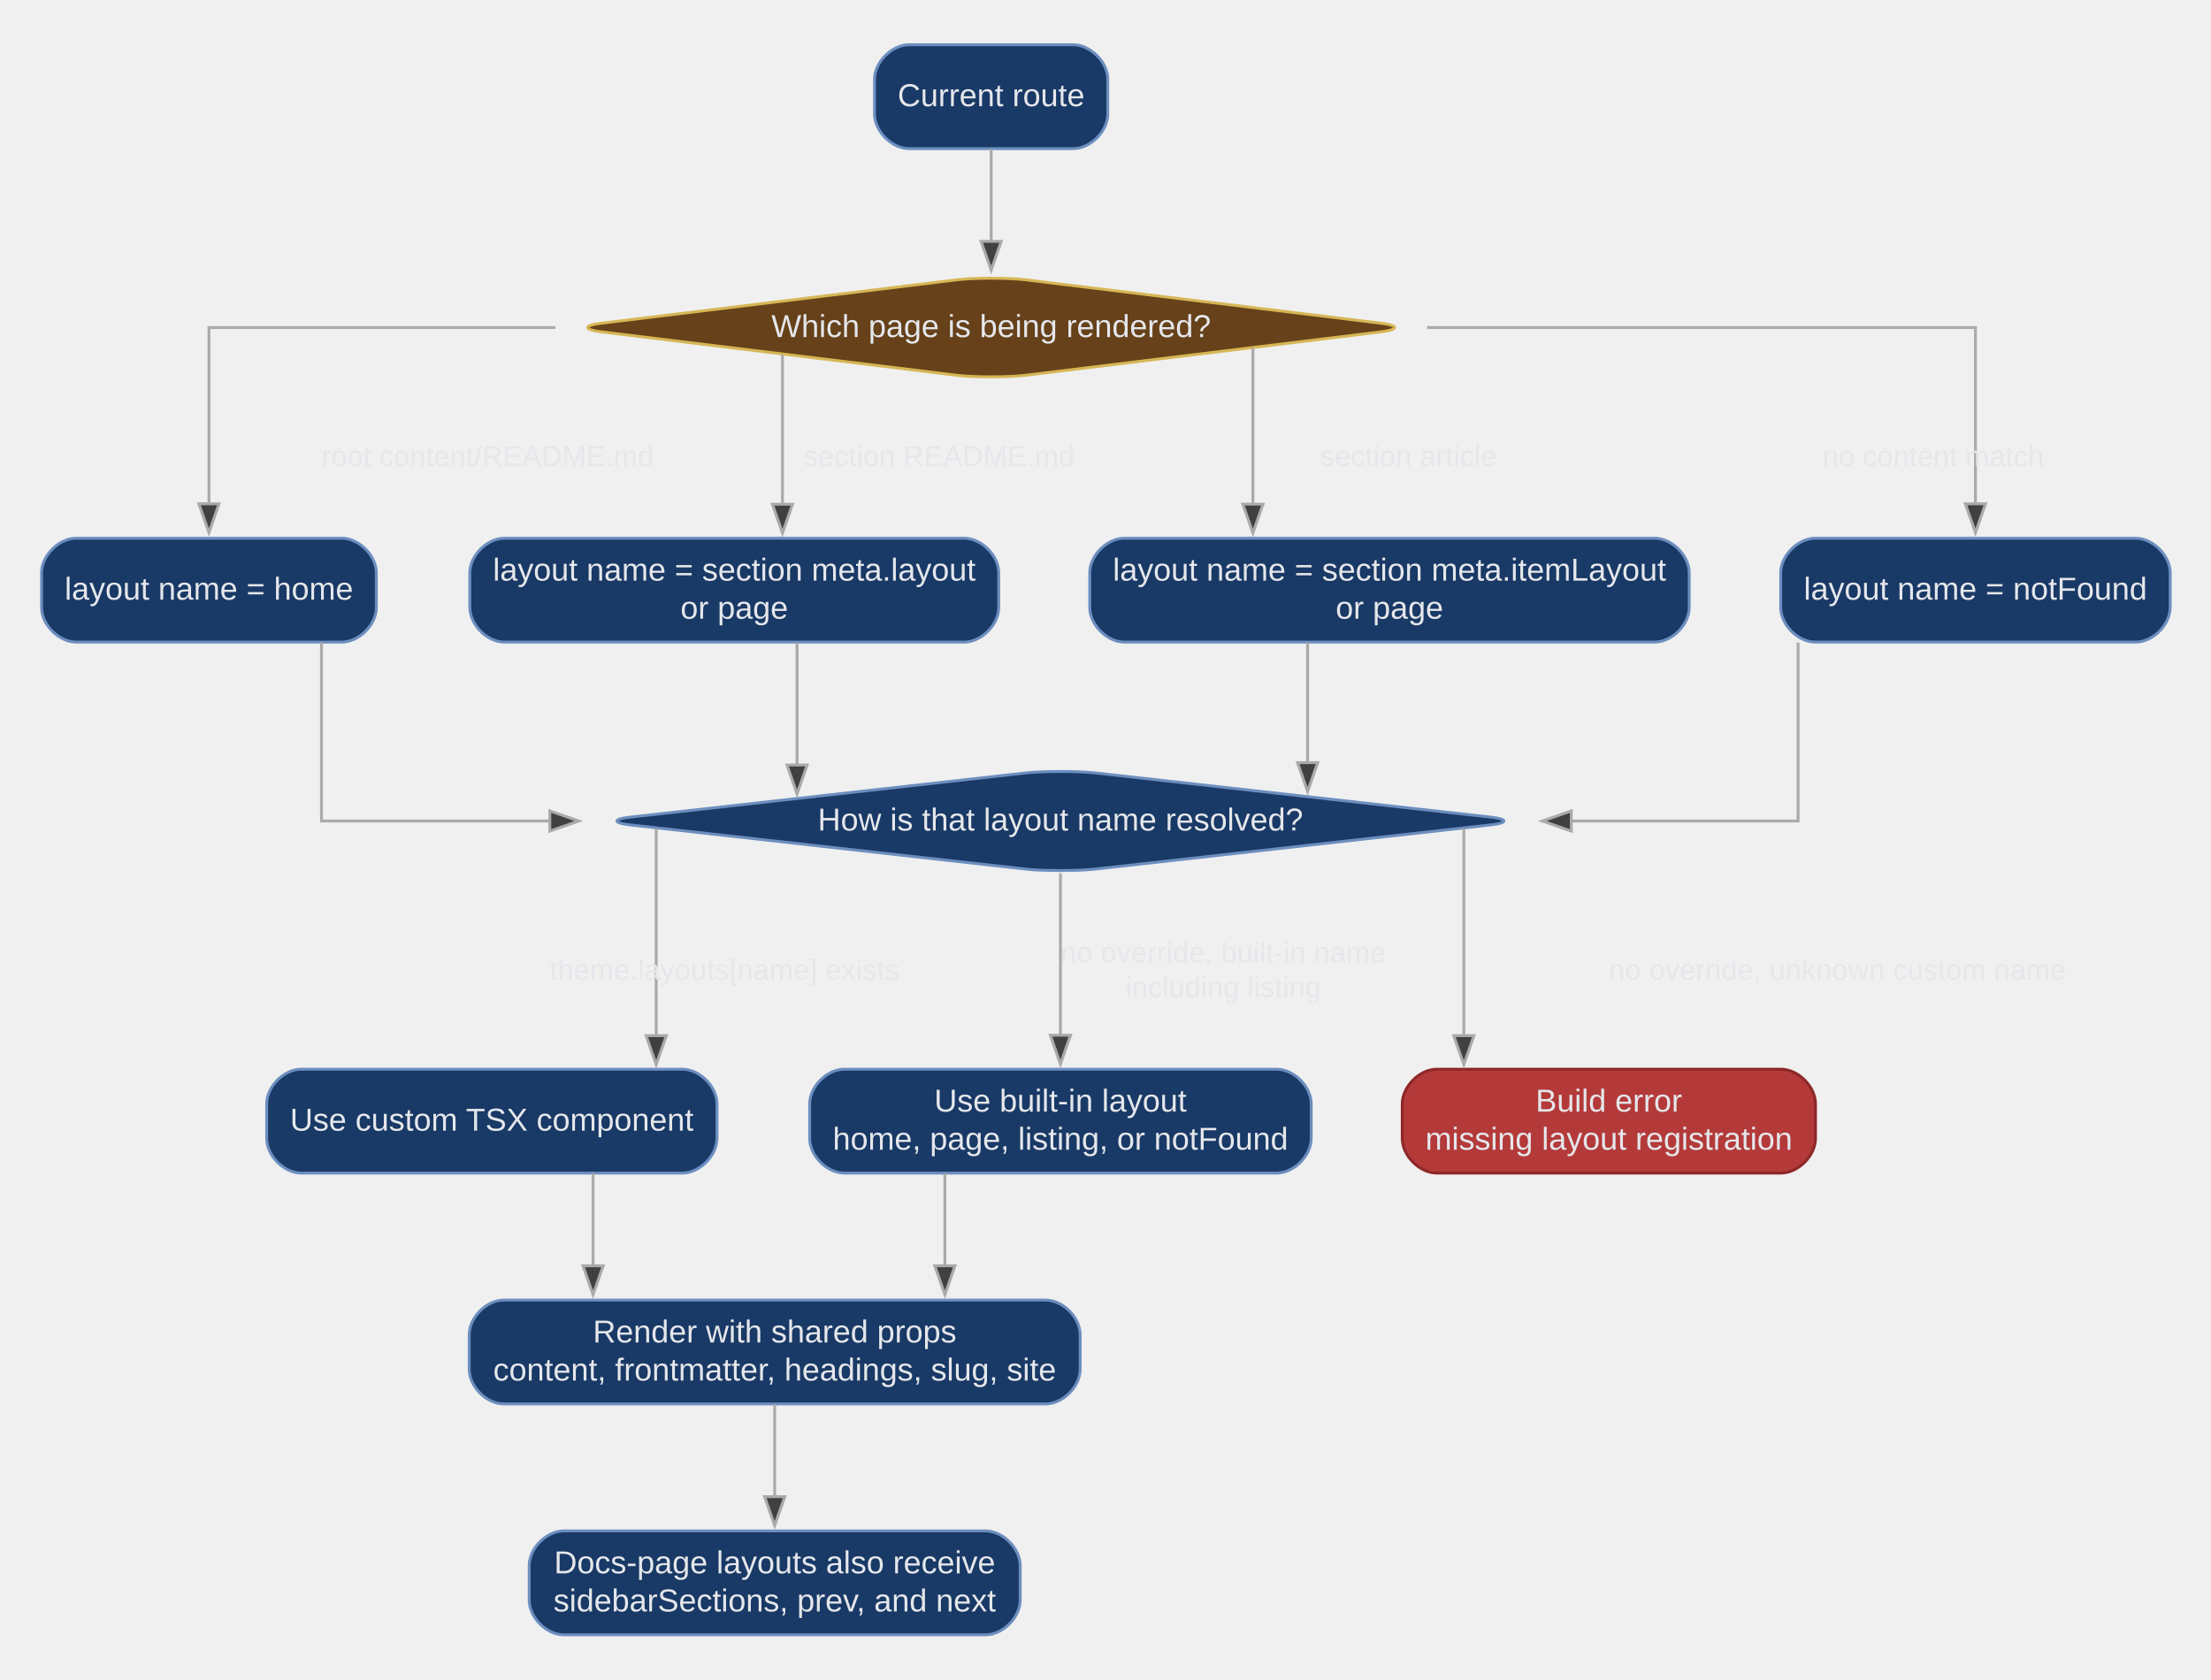
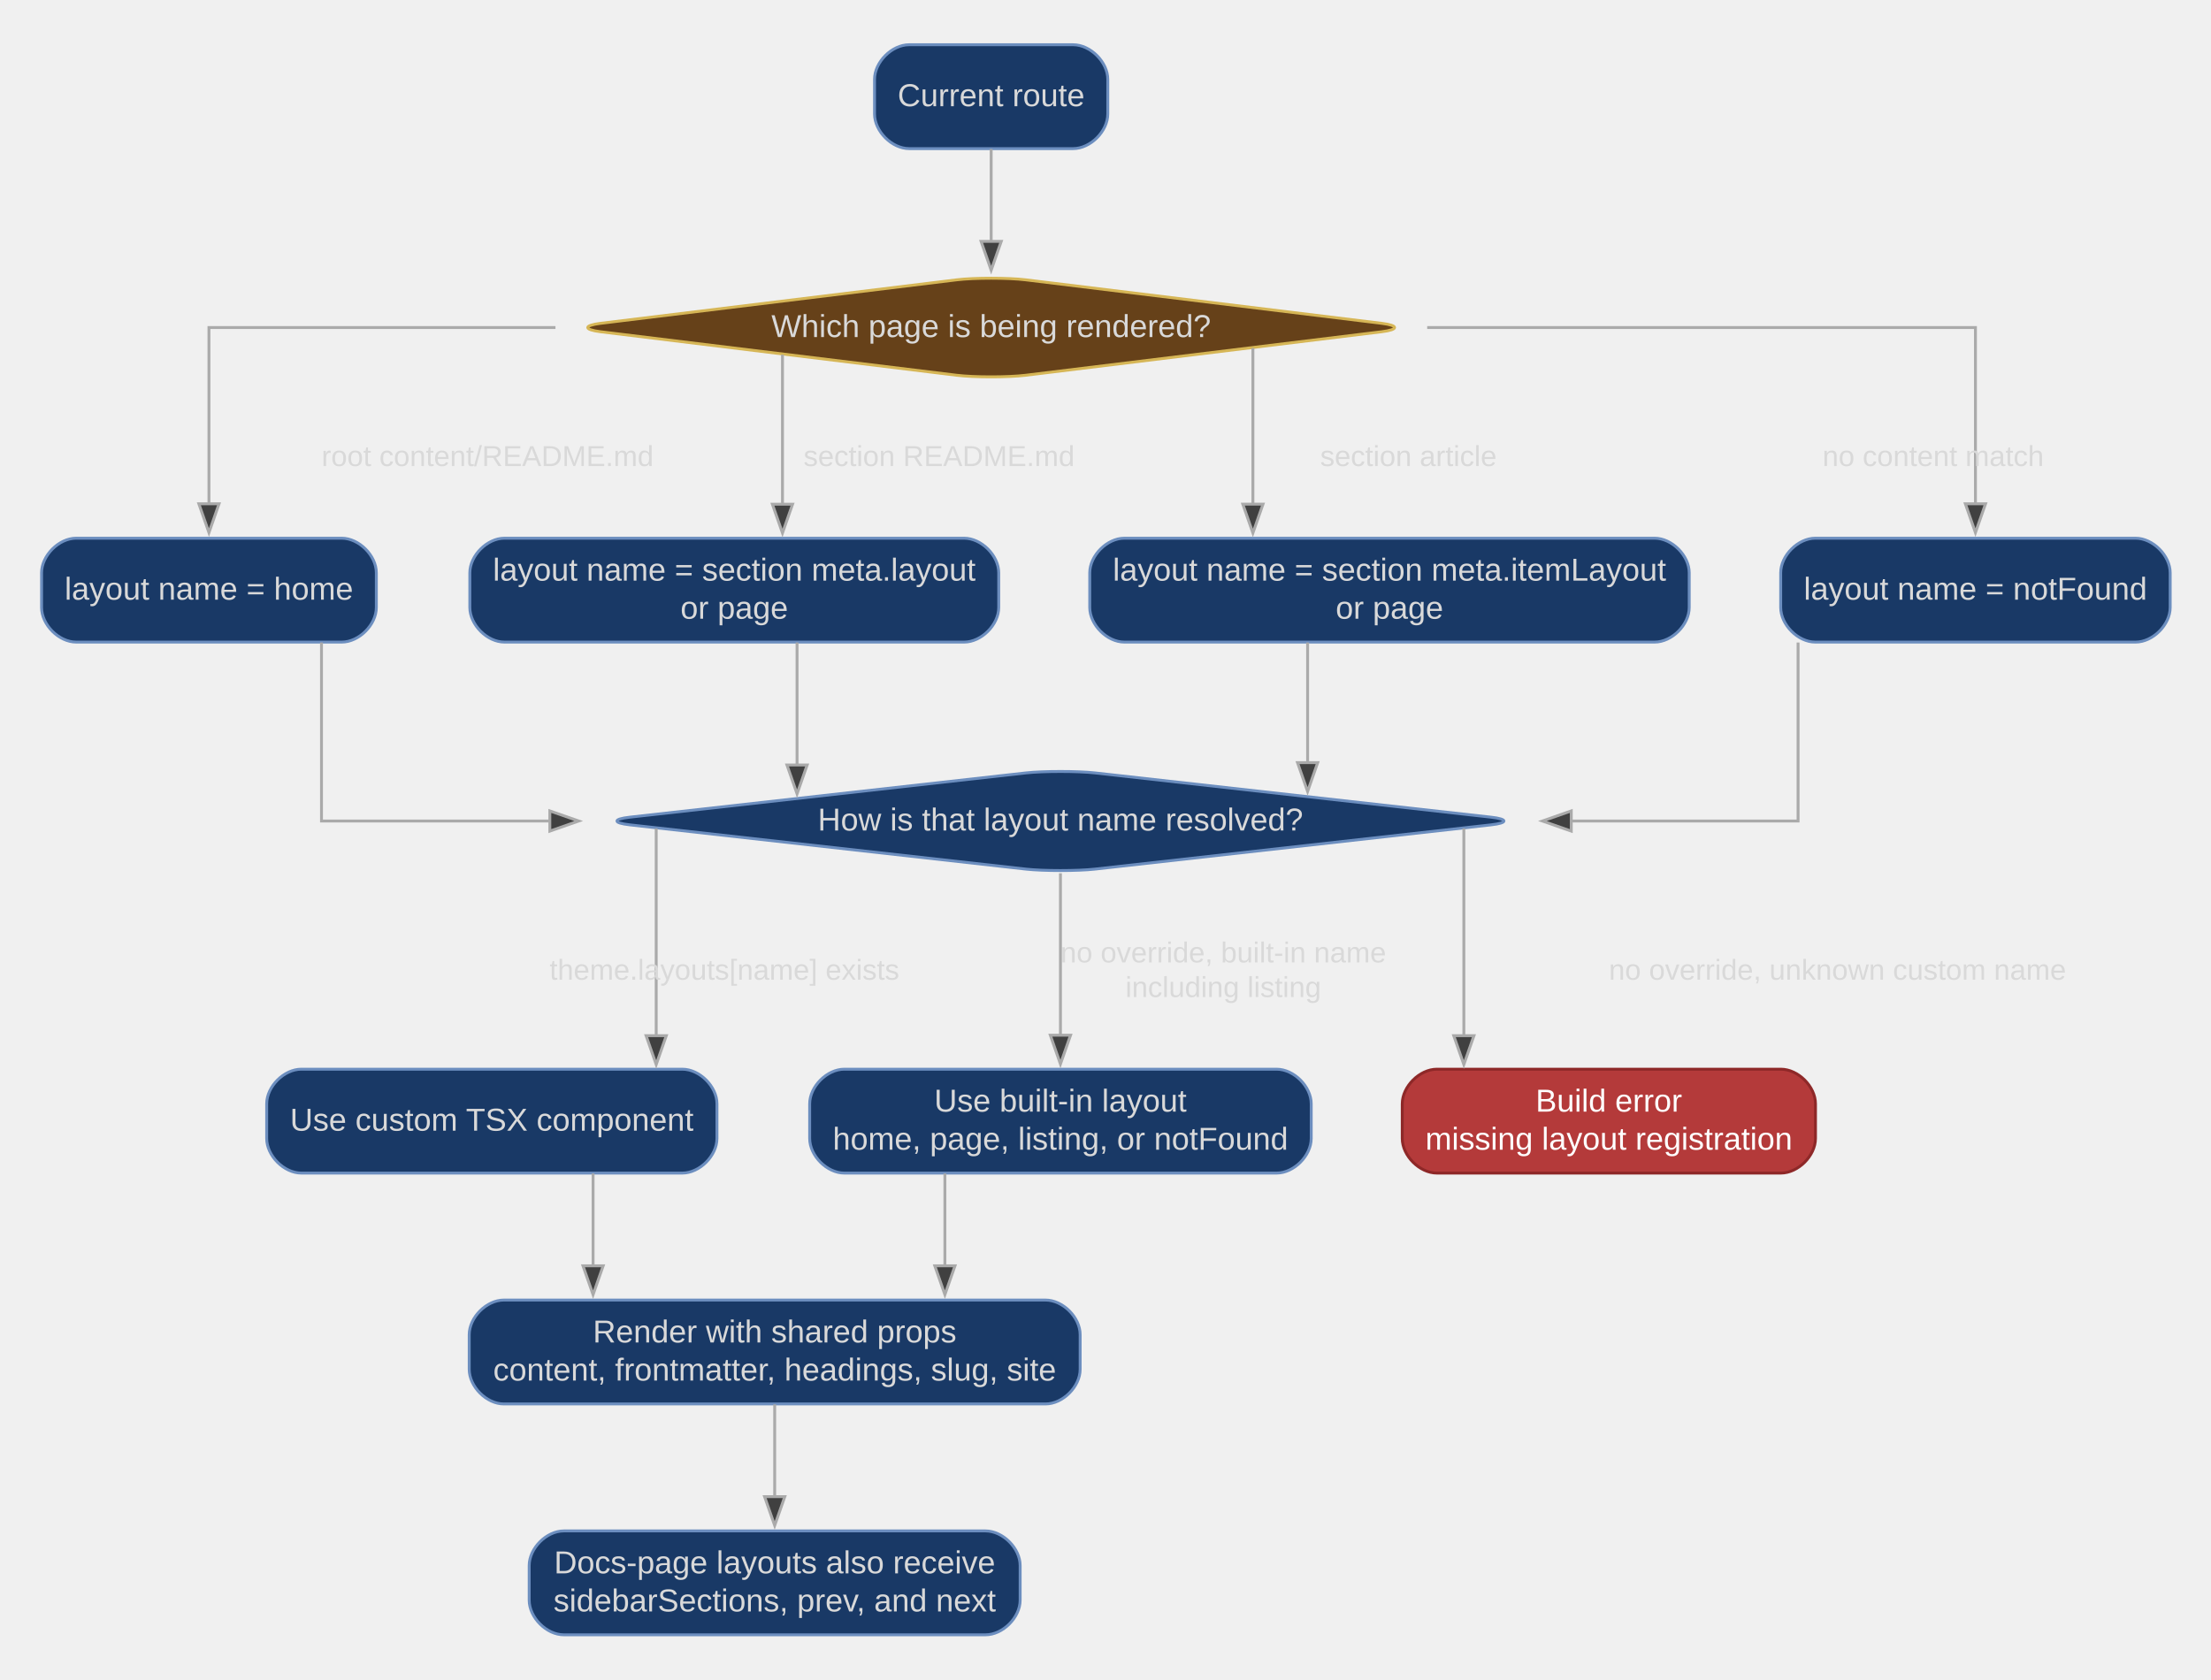
- <svg xmlns="http://www.w3.org/2000/svg" width="766pt" height="582pt" viewBox="0.00 0.00 766.00 582.00">
-   <g id="graph0" class="graph" transform="scale(1 1) rotate(0) translate(14.4 567.5)">
+ <svg xmlns="http://www.w3.org/2000/svg" width="766pt" height="776" viewBox="0 0 766 582">
+   <g id="graph0" class="graph" transform="translate(14.4 567.5)">
    <g id="node1" class="node">
-       <path fill="#193966" stroke="#6c8ebf" d="M357.39,-552C357.39,-552 300.58,-552 300.58,-552 294.58,-552 288.58,-546 288.58,-540 288.58,-540 288.58,-528 288.58,-528 288.58,-522 294.58,-516 300.58,-516 300.58,-516 357.39,-516 357.39,-516 363.39,-516 369.39,-522 369.39,-528 369.39,-528 369.39,-540 369.39,-540 369.39,-546 363.39,-552 357.39,-552" />
-       <text xml:space="preserve" text-anchor="middle" x="328.99" y="-530.7" font-family="Arial" font-size="11.00" fill="#e5e7eb">Current route</text>
+       <path fill="#193966" stroke="#6c8ebf" d="M357.39-552h-56.81c-6 0-12 6-12 12v12c0 6 6 12 12 12h56.81c6 0 12-6 12-12v-12c0-6-6-12-12-12" />
+       <text xml:space="preserve" x="328.99" y="-530.7" fill="#d9d9d9" font-family="Arial" font-size="11" text-anchor="middle">Current route</text>
    </g>
    <g id="node2" class="node">
-       <path fill="#664119" stroke="#d6b656" d="M317.08,-470.54C317.08,-470.54 193.68,-455.46 193.68,-455.46 187.73,-454.73 187.73,-453.27 193.68,-452.54 193.68,-452.54 317.08,-437.46 317.08,-437.46 323.03,-436.73 334.94,-436.73 340.9,-437.46 340.9,-437.46 464.29,-452.54 464.29,-452.54 470.25,-453.27 470.25,-454.73 464.29,-455.46 464.29,-455.46 340.9,-470.54 340.9,-470.54 334.94,-471.27 323.03,-471.27 317.08,-470.54" />
-       <text xml:space="preserve" text-anchor="middle" x="328.99" y="-450.7" font-family="Arial" font-size="11.00" fill="#e5e7eb">Which page is being rendered?</text>
+       <path fill="#664119" stroke="#d6b656" d="m317.08-470.54-123.4 15.08c-5.95.73-5.95 2.19 0 2.92l123.4 15.08c5.95.73 17.86.73 23.82 0l123.39-15.08c5.96-.73 5.96-2.19 0-2.92L340.9-470.54c-5.96-.73-17.87-.73-23.82 0" />
+       <text xml:space="preserve" x="328.99" y="-450.7" fill="#d9d9d9" font-family="Arial" font-size="11" text-anchor="middle">Which page is being rendered?</text>
    </g>
    <g id="edge1" class="edge">
-       <path fill="none" stroke="#aaaaaa" d="M328.99,-515.85C328.99,-515.85 328.99,-483.87 328.99,-483.87" />
-       <polygon fill="#404040" stroke="#aaaaaa" points="332.49,-483.87 328.99,-473.87 325.49,-483.87 332.49,-483.87" />
+       <path fill="none" stroke="#aaa" d="M328.99-515.85v31.98" />
+       <path fill="#404040" stroke="#aaa" d="m332.49-483.87-3.5 10-3.5-10z" />
    </g>
    <g id="node3" class="node">
-       <path fill="#193966" stroke="#6c8ebf" d="M103.98,-381C103.98,-381 12,-381 12,-381 6,-381 0,-375 0,-369 0,-369 0,-357 0,-357 0,-351 6,-345 12,-345 12,-345 103.98,-345 103.98,-345 109.98,-345 115.98,-351 115.98,-357 115.98,-357 115.98,-369 115.98,-369 115.98,-375 109.98,-381 103.98,-381" />
-       <text xml:space="preserve" text-anchor="middle" x="57.99" y="-359.7" font-family="Arial" font-size="11.00" fill="#e5e7eb">layout name = home</text>
+       <path fill="#193966" stroke="#6c8ebf" d="M103.98-381H12c-6 0-12 6-12 12v12c0 6 6 12 12 12h91.98c6 0 12-6 12-12v-12c0-6-6-12-12-12" />
+       <text xml:space="preserve" x="57.99" y="-359.7" fill="#d9d9d9" font-family="Arial" font-size="11" text-anchor="middle">layout name = home</text>
    </g>
    <g id="edge2" class="edge">
-       <path fill="none" stroke="#aaaaaa" d="M178.04,-454C115.81,-454 57.99,-454 57.99,-454 57.99,-454 57.99,-392.93 57.99,-392.93" />
-       <polygon fill="#404040" stroke="#aaaaaa" points="61.49,-392.93 57.99,-382.93 54.49,-392.93 61.49,-392.93" />
-       <text xml:space="preserve" text-anchor="middle" x="154.51" y="-406" font-family="Arial" font-size="10.00" fill="#e5e7eb">root content/README.md</text>
+       <path fill="none" stroke="#aaa" d="M178.04-454H57.99v61.07" />
+       <path fill="#404040" stroke="#aaa" d="m61.49-392.93-3.5 10-3.5-10z" />
+       <text xml:space="preserve" x="154.51" y="-406" fill="#d9d9d9" font-family="Arial" font-size="10" text-anchor="middle">root content/README.md</text>
    </g>
    <g id="node4" class="node">
-       <path fill="#193966" stroke="#6c8ebf" d="M319.61,-381C319.61,-381 160.37,-381 160.37,-381 154.37,-381 148.37,-375 148.37,-369 148.37,-369 148.37,-357 148.37,-357 148.37,-351 154.37,-345 160.37,-345 160.37,-345 319.61,-345 319.61,-345 325.61,-345 331.61,-351 331.61,-357 331.61,-357 331.61,-369 331.61,-369 331.61,-375 325.61,-381 319.61,-381" />
-       <text xml:space="preserve" text-anchor="middle" x="239.99" y="-366.3" font-family="Arial" font-size="11.00" fill="#e5e7eb">layout name = section meta.layout</text>
-       <text xml:space="preserve" text-anchor="middle" x="239.99" y="-353.1" font-family="Arial" font-size="11.00" fill="#e5e7eb">or page</text>
+       <path fill="#193966" stroke="#6c8ebf" d="M319.61-381H160.37c-6 0-12 6-12 12v12c0 6 6 12 12 12h159.24c6 0 12-6 12-12v-12c0-6-6-12-12-12" />
+       <text xml:space="preserve" x="239.99" y="-366.3" fill="#d9d9d9" font-family="Arial" font-size="11" text-anchor="middle">layout name = section meta.layout</text>
+       <text xml:space="preserve" x="239.99" y="-353.1" fill="#d9d9d9" font-family="Arial" font-size="11" text-anchor="middle">or page</text>
    </g>
    <g id="edge3" class="edge">
-       <path fill="none" stroke="#aaaaaa" d="M256.69,-444.6C256.69,-444.6 256.69,-392.79 256.69,-392.79" />
-       <polygon fill="#404040" stroke="#aaaaaa" points="260.19,-392.79 256.69,-382.79 253.19,-392.79 260.19,-392.79" />
-       <text xml:space="preserve" text-anchor="middle" x="310.95" y="-406" font-family="Arial" font-size="10.00" fill="#e5e7eb">section README.md</text>
+       <path fill="none" stroke="#aaa" d="M256.69-444.6v51.81" />
+       <path fill="#404040" stroke="#aaa" d="m260.19-392.79-3.5 10-3.5-10z" />
+       <text xml:space="preserve" x="310.95" y="-406" fill="#d9d9d9" font-family="Arial" font-size="10" text-anchor="middle">section README.md</text>
    </g>
    <g id="node5" class="node">
-       <path fill="#193966" stroke="#6c8ebf" d="M558.83,-381C558.83,-381 375.14,-381 375.14,-381 369.14,-381 363.14,-375 363.14,-369 363.14,-369 363.14,-357 363.14,-357 363.14,-351 369.14,-345 375.14,-345 375.14,-345 558.83,-345 558.83,-345 564.83,-345 570.83,-351 570.83,-357 570.83,-357 570.83,-369 570.83,-369 570.83,-375 564.83,-381 558.83,-381" />
-       <text xml:space="preserve" text-anchor="middle" x="466.99" y="-366.3" font-family="Arial" font-size="11.00" fill="#e5e7eb">layout name = section meta.itemLayout</text>
-       <text xml:space="preserve" text-anchor="middle" x="466.99" y="-353.1" font-family="Arial" font-size="11.00" fill="#e5e7eb">or page</text>
+       <path fill="#193966" stroke="#6c8ebf" d="M558.83-381H375.14c-6 0-12 6-12 12v12c0 6 6 12 12 12h183.69c6 0 12-6 12-12v-12c0-6-6-12-12-12" />
+       <text xml:space="preserve" x="466.99" y="-366.3" fill="#d9d9d9" font-family="Arial" font-size="11" text-anchor="middle">layout name = section meta.itemLayout</text>
+       <text xml:space="preserve" x="466.99" y="-353.1" fill="#d9d9d9" font-family="Arial" font-size="11" text-anchor="middle">or page</text>
    </g>
    <g id="edge4" class="edge">
-       <path fill="none" stroke="#aaaaaa" d="M419.67,-446.86C419.67,-446.86 419.67,-392.8 419.67,-392.8" />
-       <polygon fill="#404040" stroke="#aaaaaa" points="423.17,-392.8 419.67,-382.8 416.17,-392.8 423.17,-392.8" />
-       <text xml:space="preserve" text-anchor="middle" x="473.56" y="-406" font-family="Arial" font-size="10.00" fill="#e5e7eb">section article</text>
+       <path fill="none" stroke="#aaa" d="M419.67-446.86v54.06" />
+       <path fill="#404040" stroke="#aaa" d="m423.17-392.8-3.5 10-3.5-10z" />
+       <text xml:space="preserve" x="473.56" y="-406" fill="#d9d9d9" font-family="Arial" font-size="10" text-anchor="middle">section article</text>
    </g>
    <g id="node6" class="node">
-       <path fill="#193966" stroke="#6c8ebf" d="M725.46,-381C725.46,-381 614.52,-381 614.52,-381 608.52,-381 602.52,-375 602.52,-369 602.52,-369 602.52,-357 602.52,-357 602.52,-351 608.52,-345 614.52,-345 614.52,-345 725.46,-345 725.46,-345 731.46,-345 737.46,-351 737.46,-357 737.46,-357 737.46,-369 737.46,-369 737.46,-375 731.46,-381 725.46,-381" />
-       <text xml:space="preserve" text-anchor="middle" x="669.99" y="-359.7" font-family="Arial" font-size="11.00" fill="#e5e7eb">layout name = notFound</text>
+       <path fill="#193966" stroke="#6c8ebf" d="M725.46-381H614.52c-6 0-12 6-12 12v12c0 6 6 12 12 12h110.94c6 0 12-6 12-12v-12c0-6-6-12-12-12" />
+       <text xml:space="preserve" x="669.99" y="-359.7" fill="#d9d9d9" font-family="Arial" font-size="11" text-anchor="middle">layout name = notFound</text>
    </g>
    <g id="edge5" class="edge">
-       <path fill="none" stroke="#aaaaaa" d="M480.05,-454C571.26,-454 669.99,-454 669.99,-454 669.99,-454 669.99,-392.93 669.99,-392.93" />
-       <polygon fill="#404040" stroke="#aaaaaa" points="673.49,-392.93 669.99,-382.93 666.49,-392.93 673.49,-392.93" />
-       <text xml:space="preserve" text-anchor="middle" x="655.35" y="-406" font-family="Arial" font-size="10.00" fill="#e5e7eb">no content match</text>
+       <path fill="none" stroke="#aaa" d="M480.05-454h189.94v61.07" />
+       <path fill="#404040" stroke="#aaa" d="m673.49-392.93-3.5 10-3.5-10z" />
+       <text xml:space="preserve" x="655.35" y="-406" fill="#d9d9d9" font-family="Arial" font-size="10" text-anchor="middle">no content match</text>
    </g>
    <g id="node7" class="node">
-       <path fill="#193966" stroke="#6c8ebf" d="M341.06,-299.67C341.06,-299.67 203.81,-284.33 203.81,-284.33 197.85,-283.67 197.85,-282.33 203.81,-281.67 203.81,-281.67 341.06,-266.33 341.06,-266.33 347.03,-265.67 358.95,-265.67 364.91,-266.33 364.91,-266.33 502.17,-281.67 502.17,-281.67 508.13,-282.33 508.13,-283.67 502.17,-284.33 502.17,-284.33 364.91,-299.67 364.91,-299.67 358.95,-300.33 347.03,-300.33 341.06,-299.67" />
-       <text xml:space="preserve" text-anchor="middle" x="352.99" y="-279.7" font-family="Arial" font-size="11.00" fill="#e5e7eb">How is that layout name resolved?</text>
+       <path fill="#193966" stroke="#6c8ebf" d="m341.06-299.67-137.25 15.34c-5.96.66-5.96 2 0 2.66l137.25 15.34c5.97.66 17.89.66 23.85 0l137.26-15.34c5.96-.66 5.96-2 0-2.66l-137.26-15.34c-5.96-.66-17.88-.66-23.85 0" />
+       <text xml:space="preserve" x="352.99" y="-279.7" fill="#d9d9d9" font-family="Arial" font-size="11" text-anchor="middle">How is that layout name resolved?</text>
    </g>
    <g id="edge6" class="edge">
-       <path fill="none" stroke="#aaaaaa" d="M96.98,-344.85C96.98,-321.24 96.98,-283 96.98,-283 96.98,-283 176.09,-283 176.09,-283" />
-       <polygon fill="#404040" stroke="#aaaaaa" points="176.09,-286.5 186.09,-283 176.09,-279.5 176.09,-286.5" />
+       <path fill="none" stroke="#aaa" d="M96.98-344.85V-283h79.11" />
+       <path fill="#404040" stroke="#aaa" d="m176.09-286.5 10 3.5-10 3.5z" />
    </g>
    <g id="edge7" class="edge">
-       <path fill="none" stroke="#aaaaaa" d="M261.74,-344.85C261.74,-344.85 261.74,-302.41 261.74,-302.41" />
-       <polygon fill="#404040" stroke="#aaaaaa" points="265.24,-302.41 261.74,-292.41 258.24,-302.41 265.24,-302.41" />
+       <path fill="none" stroke="#aaa" d="M261.74-344.85v42.44" />
+       <path fill="#404040" stroke="#aaa" d="m265.24-302.41-3.5 10-3.5-10z" />
    </g>
    <g id="edge8" class="edge">
-       <path fill="none" stroke="#aaaaaa" d="M438.62,-344.85C438.62,-344.85 438.62,-303.24 438.62,-303.24" />
-       <polygon fill="#404040" stroke="#aaaaaa" points="442.12,-303.24 438.62,-293.24 435.12,-303.24 442.12,-303.24" />
+       <path fill="none" stroke="#aaa" d="M438.62-344.85v41.61" />
+       <path fill="#404040" stroke="#aaa" d="m442.12-303.24-3.5 10-3.5-10z" />
    </g>
    <g id="edge9" class="edge">
-       <path fill="none" stroke="#aaaaaa" d="M608.54,-344.85C608.54,-321.24 608.54,-283 608.54,-283 608.54,-283 529.96,-283 529.96,-283" />
-       <polygon fill="#404040" stroke="#aaaaaa" points="529.96,-279.5 519.96,-283 529.96,-286.5 529.96,-279.5" />
+       <path fill="none" stroke="#aaa" d="M608.54-344.85V-283h-78.58" />
+       <path fill="#404040" stroke="#aaa" d="m529.96-279.5-10-3.5 10-3.5z" />
    </g>
    <g id="node8" class="node">
-       <path fill="#193966" stroke="#6c8ebf" d="M221.99,-197C221.99,-197 89.99,-197 89.99,-197 83.99,-197 77.99,-191 77.99,-185 77.99,-185 77.99,-173 77.99,-173 77.99,-167 83.99,-161 89.99,-161 89.99,-161 221.99,-161 221.99,-161 227.99,-161 233.99,-167 233.99,-173 233.99,-173 233.99,-185 233.99,-185 233.99,-191 227.99,-197 221.99,-197" />
-       <text xml:space="preserve" text-anchor="middle" x="155.99" y="-175.7" font-family="Arial" font-size="11.00" fill="#e5e7eb">Use custom TSX component</text>
+       <path fill="#193966" stroke="#6c8ebf" d="M221.99-197h-132c-6 0-12 6-12 12v12c0 6 6 12 12 12h132c6 0 12-6 12-12v-12c0-6-6-12-12-12" />
+       <text xml:space="preserve" x="155.99" y="-175.7" fill="#d9d9d9" font-family="Arial" font-size="11" text-anchor="middle">Use custom TSX component</text>
    </g>
    <g id="edge10" class="edge">
-       <path fill="none" stroke="#aaaaaa" d="M212.94,-280.43C212.94,-280.43 212.94,-208.61 212.94,-208.61" />
-       <polygon fill="#404040" stroke="#aaaaaa" points="216.44,-208.61 212.94,-198.61 209.44,-208.61 216.44,-208.61" />
-       <text xml:space="preserve" text-anchor="middle" x="236.57" y="-228" font-family="Arial" font-size="10.00" fill="#e5e7eb">theme.layouts[name] exists</text>
+       <path fill="none" stroke="#aaa" d="M212.94-280.43v71.82" />
+       <path fill="#404040" stroke="#aaa" d="m216.44-208.61-3.5 10-3.5-10z" />
+       <text xml:space="preserve" x="236.57" y="-228" fill="#d9d9d9" font-family="Arial" font-size="10" text-anchor="middle">theme.layouts[name] exists</text>
    </g>
    <g id="node9" class="node">
-       <path fill="#193966" stroke="#6c8ebf" d="M427.87,-197C427.87,-197 278.11,-197 278.11,-197 272.11,-197 266.11,-191 266.11,-185 266.11,-185 266.11,-173 266.11,-173 266.11,-167 272.11,-161 278.11,-161 278.11,-161 427.87,-161 427.87,-161 433.87,-161 439.87,-167 439.87,-173 439.87,-173 439.87,-185 439.87,-185 439.87,-191 433.87,-197 427.87,-197" />
-       <text xml:space="preserve" text-anchor="middle" x="352.99" y="-182.3" font-family="Arial" font-size="11.00" fill="#e5e7eb">Use built-in layout</text>
-       <text xml:space="preserve" text-anchor="middle" x="352.99" y="-169.1" font-family="Arial" font-size="11.00" fill="#e5e7eb">home, page, listing, or notFound</text>
+       <path fill="#193966" stroke="#6c8ebf" d="M427.87-197H278.11c-6 0-12 6-12 12v12c0 6 6 12 12 12h149.76c6 0 12-6 12-12v-12c0-6-6-12-12-12" />
+       <text xml:space="preserve" x="352.99" y="-182.3" fill="#d9d9d9" font-family="Arial" font-size="11" text-anchor="middle">Use built-in layout</text>
+       <text xml:space="preserve" x="352.99" y="-169.1" fill="#d9d9d9" font-family="Arial" font-size="11" text-anchor="middle">home, page, listing, or notFound</text>
    </g>
    <g id="edge11" class="edge">
-       <path fill="none" stroke="#aaaaaa" d="M352.99,-264.88C352.99,-264.88 352.99,-208.77 352.99,-208.77" />
-       <polygon fill="#404040" stroke="#aaaaaa" points="356.49,-208.77 352.99,-198.77 349.49,-208.77 356.49,-208.77" />
-       <text xml:space="preserve" text-anchor="middle" x="409.41" y="-234" font-family="Arial" font-size="10.00" fill="#e5e7eb">no override, built-in name</text>
-       <text xml:space="preserve" text-anchor="middle" x="409.41" y="-222" font-family="Arial" font-size="10.00" fill="#e5e7eb">including listing</text>
+       <path fill="none" stroke="#aaa" d="M352.99-264.88v56.11" />
+       <path fill="#404040" stroke="#aaa" d="m356.49-208.77-3.5 10-3.5-10z" />
+       <text xml:space="preserve" x="409.41" y="-234" fill="#d9d9d9" font-family="Arial" font-size="10" text-anchor="middle">no override, built-in name</text>
+       <text xml:space="preserve" x="409.41" y="-222" fill="#d9d9d9" font-family="Arial" font-size="10" text-anchor="middle">including listing</text>
    </g>
    <g id="node10" class="node">
-       <path fill="#b43a3a" stroke="#8e2828" d="M602.57,-197C602.57,-197 483.41,-197 483.41,-197 477.41,-197 471.41,-191 471.41,-185 471.41,-185 471.41,-173 471.41,-173 471.41,-167 477.41,-161 483.41,-161 483.41,-161 602.57,-161 602.57,-161 608.57,-161 614.57,-167 614.57,-173 614.57,-173 614.57,-185 614.57,-185 614.57,-191 608.57,-197 602.57,-197" />
-       <text xml:space="preserve" text-anchor="middle" x="542.99" y="-182.3" font-family="Arial" font-size="11.00" fill="#e5e7eb">Build error</text>
-       <text xml:space="preserve" text-anchor="middle" x="542.99" y="-169.1" font-family="Arial" font-size="11.00" fill="#e5e7eb">missing layout registration</text>
+       <path fill="#b43a3a" stroke="#8e2828" d="M602.57-197H483.41c-6 0-12 6-12 12v12c0 6 6 12 12 12h119.16c6 0 12-6 12-12v-12c0-6-6-12-12-12" />
+       <text xml:space="preserve" x="542.99" y="-182.3" fill="#fff" font-family="Arial" font-size="11" text-anchor="middle">Build error</text>
+       <text xml:space="preserve" x="542.99" y="-169.1" fill="#fff" font-family="Arial" font-size="11" text-anchor="middle">missing layout registration</text>
    </g>
    <g id="edge12" class="edge">
-       <path fill="none" stroke="#aaaaaa" d="M492.75,-280.43C492.75,-280.43 492.75,-208.61 492.75,-208.61" />
-       <polygon fill="#404040" stroke="#aaaaaa" points="496.25,-208.61 492.75,-198.61 489.25,-208.61 496.25,-208.61" />
-       <text xml:space="preserve" text-anchor="middle" x="622.2" y="-228" font-family="Arial" font-size="10.00" fill="#e5e7eb">no override, unknown custom name</text>
+       <path fill="none" stroke="#aaa" d="M492.75-280.43v71.82" />
+       <path fill="#404040" stroke="#aaa" d="m496.25-208.61-3.5 10-3.5-10z" />
+       <text xml:space="preserve" x="622.2" y="-228" fill="#d9d9d9" font-family="Arial" font-size="10" text-anchor="middle">no override, unknown custom name</text>
    </g>
    <g id="node11" class="node">
-       <path fill="#193966" stroke="#6c8ebf" d="M347.82,-117C347.82,-117 160.16,-117 160.16,-117 154.16,-117 148.16,-111 148.16,-105 148.16,-105 148.16,-93 148.16,-93 148.16,-87 154.16,-81 160.16,-81 160.16,-81 347.82,-81 347.82,-81 353.82,-81 359.82,-87 359.82,-93 359.82,-93 359.82,-105 359.82,-105 359.82,-111 353.82,-117 347.82,-117" />
-       <text xml:space="preserve" text-anchor="middle" x="253.99" y="-102.3" font-family="Arial" font-size="11.00" fill="#e5e7eb">Render with shared props</text>
-       <text xml:space="preserve" text-anchor="middle" x="253.99" y="-89.1" font-family="Arial" font-size="11.00" fill="#e5e7eb">content, frontmatter, headings, slug, site</text>
+       <path fill="#193966" stroke="#6c8ebf" d="M347.82-117H160.16c-6 0-12 6-12 12v12c0 6 6 12 12 12h187.66c6 0 12-6 12-12v-12c0-6-6-12-12-12" />
+       <text xml:space="preserve" x="253.99" y="-102.3" fill="#d9d9d9" font-family="Arial" font-size="11" text-anchor="middle">Render with shared props</text>
+       <text xml:space="preserve" x="253.99" y="-89.1" fill="#d9d9d9" font-family="Arial" font-size="11" text-anchor="middle">content, frontmatter, headings, slug, site</text>
    </g>
    <g id="edge13" class="edge">
-       <path fill="none" stroke="#aaaaaa" d="M191.07,-160.85C191.07,-160.85 191.07,-128.87 191.07,-128.87" />
-       <polygon fill="#404040" stroke="#aaaaaa" points="194.57,-128.87 191.07,-118.87 187.57,-128.87 194.57,-128.87" />
+       <path fill="none" stroke="#aaa" d="M191.07-160.85v31.98" />
+       <path fill="#404040" stroke="#aaa" d="m194.57-128.87-3.5 10-3.5-10z" />
    </g>
    <g id="edge14" class="edge">
-       <path fill="none" stroke="#aaaaaa" d="M312.96,-160.85C312.96,-160.85 312.96,-128.87 312.96,-128.87" />
-       <polygon fill="#404040" stroke="#aaaaaa" points="316.46,-128.87 312.96,-118.87 309.46,-128.87 316.46,-128.87" />
+       <path fill="none" stroke="#aaa" d="M312.96-160.85v31.98" />
+       <path fill="#404040" stroke="#aaa" d="m316.46-128.87-3.5 10-3.5-10z" />
    </g>
    <g id="node12" class="node">
-       <path fill="#193966" stroke="#6c8ebf" d="M327.03,-37C327.03,-37 180.94,-37 180.94,-37 174.94,-37 168.94,-31 168.94,-25 168.94,-25 168.94,-13 168.94,-13 168.94,-7 174.94,-1 180.94,-1 180.94,-1 327.03,-1 327.03,-1 333.03,-1 339.03,-7 339.03,-13 339.03,-13 339.03,-25 339.03,-25 339.03,-31 333.03,-37 327.03,-37" />
-       <text xml:space="preserve" text-anchor="middle" x="253.99" y="-22.3" font-family="Arial" font-size="11.00" fill="#e5e7eb">Docs-page layouts also receive</text>
-       <text xml:space="preserve" text-anchor="middle" x="253.99" y="-9.1" font-family="Arial" font-size="11.00" fill="#e5e7eb">sidebarSections, prev, and next</text>
+       <path fill="#193966" stroke="#6c8ebf" d="M327.03-37H180.94c-6 0-12 6-12 12v12c0 6 6 12 12 12h146.09c6 0 12-6 12-12v-12c0-6-6-12-12-12" />
+       <text xml:space="preserve" x="253.99" y="-22.3" fill="#d9d9d9" font-family="Arial" font-size="11" text-anchor="middle">Docs-page layouts also receive</text>
+       <text xml:space="preserve" x="253.99" y="-9.1" fill="#d9d9d9" font-family="Arial" font-size="11" text-anchor="middle">sidebarSections, prev, and next</text>
    </g>
    <g id="edge15" class="edge">
-       <path fill="none" stroke="#aaaaaa" d="M253.99,-80.85C253.99,-80.85 253.99,-48.87 253.99,-48.87" />
-       <polygon fill="#404040" stroke="#aaaaaa" points="257.49,-48.87 253.99,-38.87 250.49,-48.87 257.49,-48.87" />
+       <path fill="none" stroke="#aaa" d="M253.99-80.85v31.98" />
+       <path fill="#404040" stroke="#aaa" d="m257.49-48.87-3.5 10-3.5-10z" />
    </g>
  </g>
</svg>
